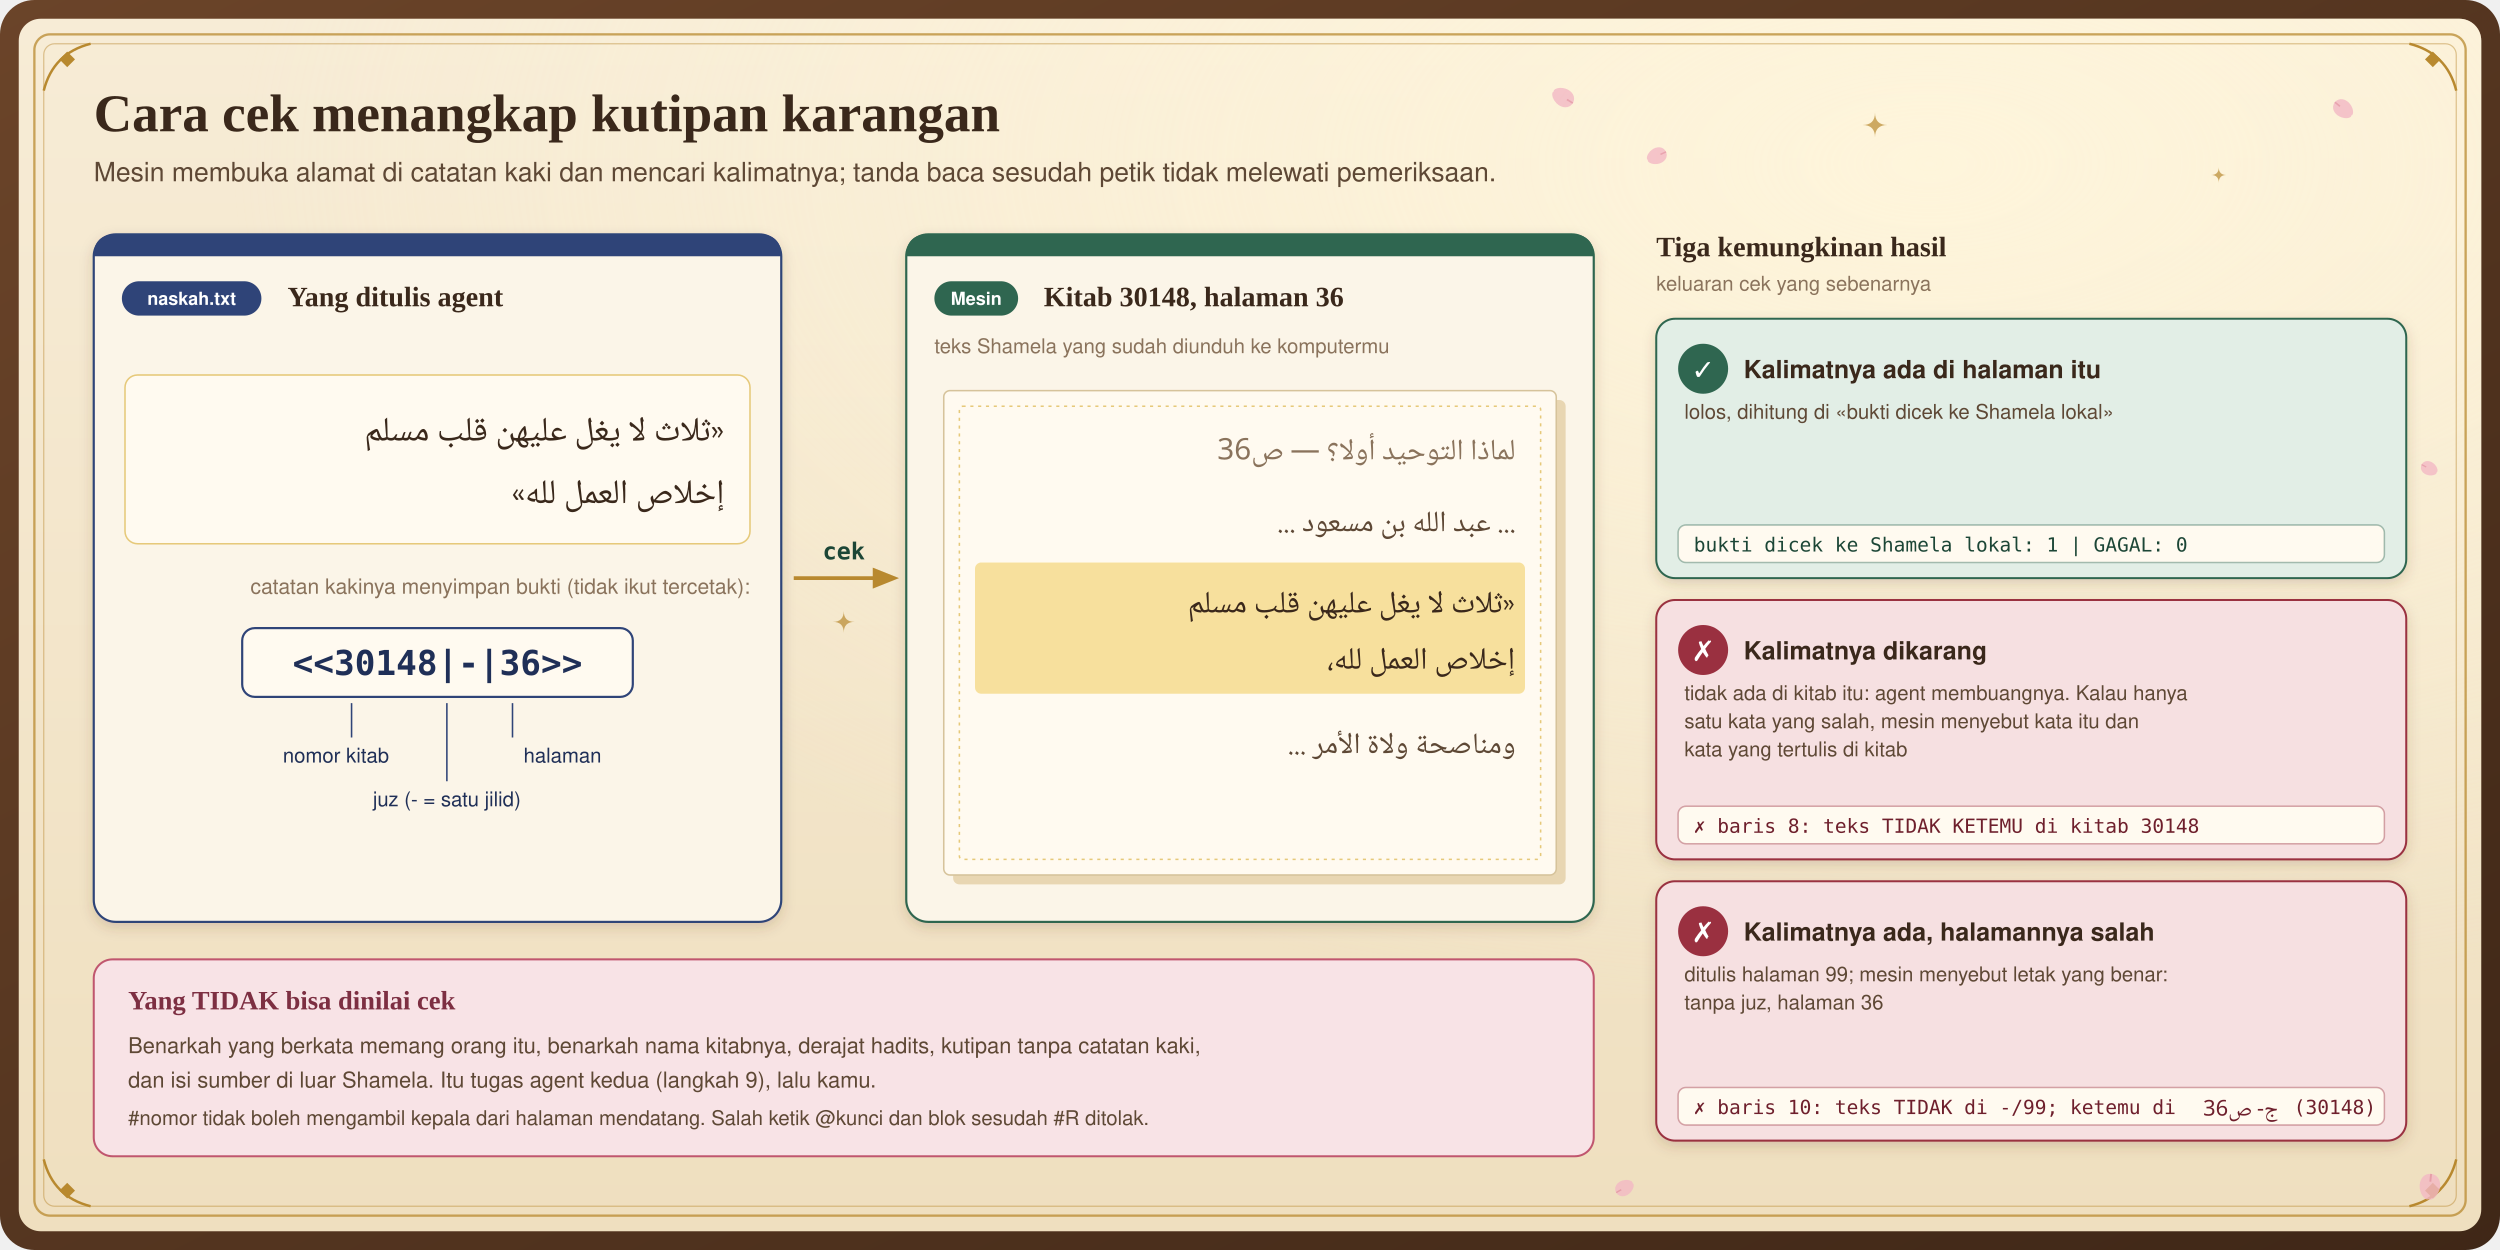
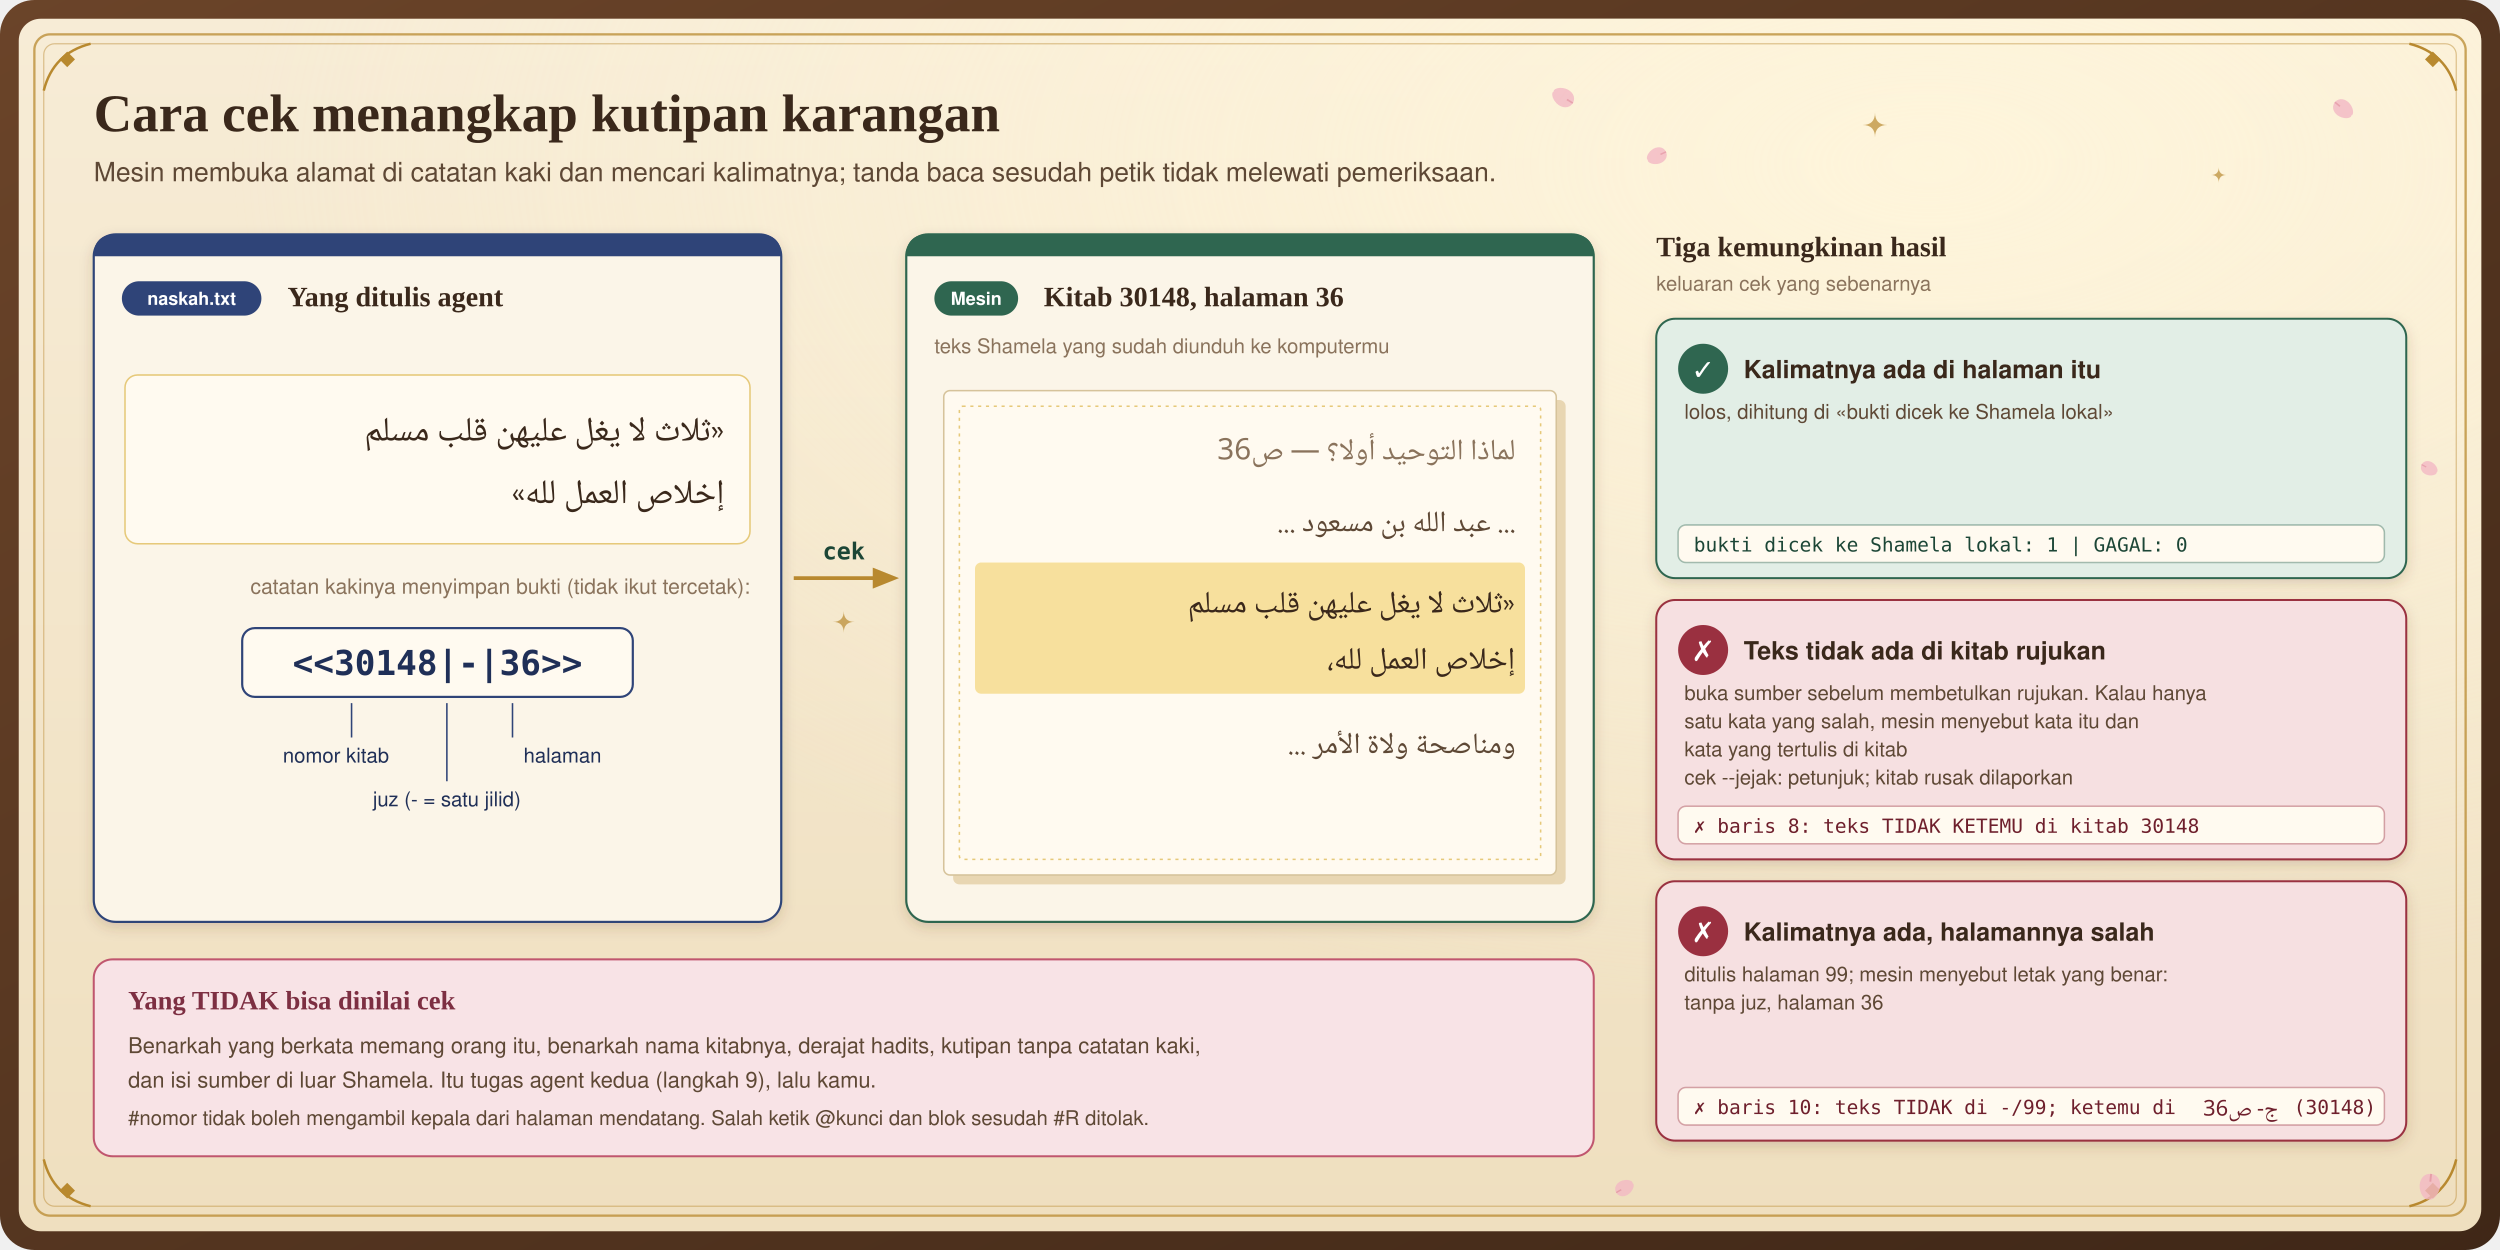
<svg xmlns="http://www.w3.org/2000/svg" viewBox="0 0 1600 800" width="1600" height="800" role="img" font-family="Segoe UI, Helvetica, Arial, sans-serif">
  <defs>
    <linearGradient id="kertas" x1="0" y1="0" x2="0" y2="1">
      <stop offset="0" stop-color="#f7ecd6" />
      <stop offset="1" stop-color="#efdfbf" />
    </linearGradient>
    <radialGradient id="sinar" cx="0.78" cy="0.12" r="0.7">
      <stop offset="0" stop-color="#fff6dc" stop-opacity="0.9" />
      <stop offset="1" stop-color="#fff6dc" stop-opacity="0" />
    </radialGradient>
    <linearGradient id="kayu" x1="0" y1="0" x2="1" y2="1">
      <stop offset="0" stop-color="#6b4429" />
      <stop offset="1" stop-color="#3f2717" />
    </linearGradient>
    <filter id="bayang" x="-5%" y="-5%" width="110%" height="120%">
      <feDropShadow dx="0" dy="3" stdDeviation="4" flood-color="#5a3a1e" flood-opacity="0.18" />
    </filter>
    <marker id="p" viewBox="0 0 10 10" refX="8" refY="5" markerWidth="7" markerHeight="7" orient="auto">
      <path d="M0 1L10 5L0 9z" fill="#8a735c" />
    </marker>
    <marker id="pm" viewBox="0 0 10 10" refX="8" refY="5" markerWidth="7" markerHeight="7" orient="auto">
      <path d="M0 1L10 5L0 9z" fill="#9a3040" />
    </marker>
    <marker id="pg" viewBox="0 0 10 10" refX="8" refY="5" markerWidth="7" markerHeight="7" orient="auto">
      <path d="M0 1L10 5L0 9z" fill="#b8892f" />
    </marker>
  </defs>
  <rect width="1600" height="800" rx="22" fill="url(#kayu)" />
  <rect x="12" y="12" width="1576" height="776" rx="14" fill="url(#kertas)" />
  <rect x="12" y="12" width="1576" height="776" rx="14" fill="url(#sinar)" />
  <rect x="22" y="22" width="1556" height="756" rx="10" fill="none" stroke="#b8892f" stroke-width="1.5" stroke-opacity="0.75" />
  <rect x="28" y="28" width="1544" height="744" rx="7" fill="none" stroke="#b8892f" stroke-width="0.8" stroke-opacity="0.45" />
  <path d="M28 58Q34 34 58 28" fill="none" stroke="#b8892f" stroke-width="1.6" />
  <path d="M38 38l5 -5l5 5l-5 5z" fill="#b8892f" />
  <path d="M1572 58Q1566 34 1542 28" fill="none" stroke="#b8892f" stroke-width="1.6" />
  <path d="M1562 38l-5 -5l-5 5l5 5z" fill="#b8892f" />
  <path d="M28 742Q34 766 58 772" fill="none" stroke="#b8892f" stroke-width="1.6" />
  <path d="M38 762l5 5l5 -5l-5 -5z" fill="#b8892f" />
  <path d="M1572 742Q1566 766 1542 772" fill="none" stroke="#b8892f" stroke-width="1.6" />
  <path d="M1562 762l-5 5l-5 -5l5 -5z" fill="#b8892f" />
  <text x="60" y="84" font-size="34" font-weight="700" font-family="Georgia, 'Times New Roman', serif" fill="#3a281b">Cara cek menangkap kutipan karangan</text>
  <text x="60" y="116" font-size="17" fill="#5e4835">Mesin membuka alamat di catatan kaki dan mencari kalimatnya; tanda baca sesudah petik tidak melewati pemeriksaan.</text>
  <rect x="60" y="150" width="440" height="440" rx="14" fill="#fbf5e8" stroke="#2f4478" stroke-width="1.4" filter="url(#bayang)" />
  <path d="M60 164Q60 150 74 150H486Q500 150 500 164Z" fill="#2f4478" />
  <rect x="78.0" y="180" width="89.3" height="22" rx="11.0" fill="#2f4478" />
  <text x="122.7" y="195.1" font-size="11.5" font-weight="700" fill="#fff" text-anchor="middle">naskah.txt</text>
  <text x="184" y="196" font-size="18" font-weight="700" font-family="Georgia, 'Times New Roman', serif" fill="#3a281b">Yang ditulis agent</text>
  <rect x="80" y="240" width="400" height="108" rx="8" fill="#fffaf0" stroke="#e6c97a" />
  <text x="464" y="282" font-size="22" font-weight="400" font-family="Traditional Arabic, Amiri, Noto Naskh Arabic, Segoe UI, sans-serif" direction="rtl" text-anchor="start" fill="#3a281b">«ثلاث لا يغل عليهن قلب مسلم</text>
  <text x="464" y="322" font-size="22" font-weight="400" font-family="Traditional Arabic, Amiri, Noto Naskh Arabic, Segoe UI, sans-serif" direction="rtl" text-anchor="start" fill="#3a281b">إخلاص العمل لله»</text>
  <text x="480" y="380" font-size="13.5" fill="#8a735c" text-anchor="end">catatan kakinya menyimpan bukti (tidak ikut tercetak):</text>
  <rect x="155" y="402" width="250" height="44" rx="8" fill="#fffaf0" stroke="#2f4478" stroke-width="1.4" />
  <text x="280" y="432" font-size="22" font-weight="700" font-family="Consolas, Menlo, monospace" text-anchor="middle" fill="#1f2f57">&lt;&lt;30148|-|36&gt;&gt;</text>
  <path d="M225 450V472" stroke="#2f4478" />
  <text x="215" y="488" font-size="13" fill="#1f2f57" text-anchor="middle">nomor kitab</text>
  <path d="M286 450V500" stroke="#2f4478" />
  <text x="286" y="516" font-size="13" fill="#1f2f57" text-anchor="middle">juz (- = satu jilid)</text>
  <path d="M328 450V472" stroke="#2f4478" />
  <text x="360" y="488" font-size="13" fill="#1f2f57" text-anchor="middle">halaman</text>
  <path d="M508 370.0H572" stroke="#b8892f" stroke-width="2.4" marker-end="url(#pg)" />
  <text x="540" y="358.0" font-size="15" font-weight="700" font-family="Consolas, Menlo, monospace" fill="#1c4636" text-anchor="middle">cek</text>
  <path d="M540 391.0Q540 398.0 547 398.0Q540 398.0 540 405.0Q540 398.0 533 398.0Q540 398.0 540 391.0Z" fill="#b8892f" opacity="0.7" />
  <rect x="580" y="150" width="440" height="440" rx="14" fill="#fbf5e8" stroke="#2f6650" stroke-width="1.4" filter="url(#bayang)" />
  <path d="M580 164Q580 150 594 150H1006Q1020 150 1020 164Z" fill="#2f6650" />
  <rect x="598.0" y="180" width="53.6" height="22" rx="11.0" fill="#2f6650" />
  <text x="624.8" y="195.1" font-size="11.5" font-weight="700" fill="#fff" text-anchor="middle">Mesin</text>
  <text x="668" y="196" font-size="18" font-weight="700" font-family="Georgia, 'Times New Roman', serif" fill="#3a281b">Kitab 30148, halaman 36</text>
  <text x="598" y="226" font-size="13" fill="#8a735c">teks Shamela yang sudah diunduh ke komputermu</text>
  <rect x="610" y="256" width="392" height="310" rx="4" fill="#e8d6b2" />
  <rect x="604" y="250" width="392" height="310" rx="4" fill="#fffaf0" stroke="#d6c39b" />
  <rect x="614" y="260" width="372" height="290" rx="2" fill="none" stroke="#e6c97a" stroke-dasharray="2 3" />
  <text x="970" y="294" font-size="19" font-weight="400" font-family="Traditional Arabic, Amiri, Noto Naskh Arabic, Segoe UI, sans-serif" direction="rtl" text-anchor="start" fill="#8a735c">لماذا التوحيد أولا؟ — ص36</text>
  <text x="970" y="340" font-size="19" font-weight="400" font-family="Traditional Arabic, Amiri, Noto Naskh Arabic, Segoe UI, sans-serif" direction="rtl" text-anchor="start" fill="#5e4835">... عبد الله بن مسعود ...</text>
  <rect x="624" y="360" width="352" height="84" rx="4" fill="#f6dc8e" opacity="0.85" />
  <text x="970" y="392" font-size="20" font-weight="400" font-family="Traditional Arabic, Amiri, Noto Naskh Arabic, Segoe UI, sans-serif" direction="rtl" text-anchor="start" fill="#3a281b">«ثلاث لا يغل عليهن قلب مسلم</text>
  <text x="970" y="428" font-size="20" font-weight="400" font-family="Traditional Arabic, Amiri, Noto Naskh Arabic, Segoe UI, sans-serif" direction="rtl" text-anchor="start" fill="#3a281b">إخلاص العمل لله،</text>
  <text x="970" y="482" font-size="19" font-weight="400" font-family="Traditional Arabic, Amiri, Noto Naskh Arabic, Segoe UI, sans-serif" direction="rtl" text-anchor="start" fill="#5e4835">ومناصحة ولاة الأمر ...</text>
  <text x="1060" y="164" font-size="18" font-weight="700" font-family="Georgia, 'Times New Roman', serif" fill="#3a281b">Tiga kemungkinan hasil</text>
  <text x="1060" y="186" font-size="13" fill="#8a735c">keluaran cek yang sebenarnya</text>
  <rect x="1060" y="204" width="480" height="166" rx="12" fill="#e2eee6" stroke="#2f6650" stroke-width="1.3" filter="url(#bayang)" />
  <circle cx="1090" cy="236" r="16" fill="#2f6650" />
  <text x="1090" y="243" font-size="18" font-weight="700" fill="#fff" text-anchor="middle">✓</text>
  <text x="1116" y="242" font-size="16" font-weight="700" fill="#3a281b">Kalimatnya ada di halaman itu</text>
  <text x="1078" y="268" font-size="13" fill="#5e4835">lolos, dihitung di «bukti dicek ke Shamela lokal»</text>
  <rect x="1074" y="336" width="452" height="24" rx="5" fill="#fffaf0" stroke="#2f6650" stroke-opacity="0.4" />
  <text x="1084" y="353" font-size="12.5" font-family="Consolas, Menlo, monospace" fill="#1c4636">bukti dicek ke Shamela lokal: 1 | GAGAL: 0</text>
  <rect x="1060" y="384" width="480" height="166" rx="12" fill="#f6e0e1" stroke="#9a3040" stroke-width="1.3" filter="url(#bayang)" />
  <circle cx="1090" cy="416" r="16" fill="#9a3040" />
  <text x="1090" y="423" font-size="18" font-weight="700" fill="#fff" text-anchor="middle">✗</text>
-   <text x="1116" y="422" font-size="16" font-weight="700" fill="#3a281b">Kalimatnya dikarang</text>
-   <text x="1078" y="448" font-size="13" fill="#5e4835">tidak ada di kitab itu: agent membuangnya. Kalau hanya</text>
+   <text x="1116" y="422" font-size="16" font-weight="700" fill="#3a281b">Teks tidak ada di kitab rujukan</text>
+   <text x="1078" y="448" font-size="13" fill="#5e4835">buka sumber sebelum membetulkan rujukan. Kalau hanya</text>
  <text x="1078" y="466" font-size="13" fill="#5e4835">satu kata yang salah, mesin menyebut kata itu dan</text>
  <text x="1078" y="484" font-size="13" fill="#5e4835">kata yang tertulis di kitab</text>
+   <text x="1078" y="502" font-size="13" fill="#5e4835">cek --jejak: petunjuk; kitab rusak dilaporkan</text>
  <rect x="1074" y="516" width="452" height="24" rx="5" fill="#fffaf0" stroke="#9a3040" stroke-opacity="0.4" />
  <text x="1084" y="533" font-size="12.5" font-family="Consolas, Menlo, monospace" fill="#6e1f2c">✗ baris 8: teks TIDAK KETEMU di kitab 30148</text>
  <rect x="1060" y="564" width="480" height="166" rx="12" fill="#f6e0e1" stroke="#9a3040" stroke-width="1.3" filter="url(#bayang)" />
  <circle cx="1090" cy="596" r="16" fill="#9a3040" />
  <text x="1090" y="603" font-size="18" font-weight="700" fill="#fff" text-anchor="middle">✗</text>
  <text x="1116" y="602" font-size="16" font-weight="700" fill="#3a281b">Kalimatnya ada, halamannya salah</text>
  <text x="1078" y="628" font-size="13" fill="#5e4835">ditulis halaman 99; mesin menyebut letak yang benar:</text>
  <text x="1078" y="646" font-size="13" fill="#5e4835">tanpa juz, halaman 36</text>
  <rect x="1074" y="696" width="452" height="24" rx="5" fill="#fffaf0" stroke="#9a3040" stroke-opacity="0.4" />
  <text x="1084" y="713" font-size="12.5" font-family="Consolas, Menlo, monospace" fill="#6e1f2c">✗ baris 10: teks TIDAK di -/99; ketemu di</text>
  <text x="1410" y="714" font-size="14" font-family="Traditional Arabic, Amiri, Noto Naskh Arabic, Segoe UI, sans-serif" fill="#6e1f2c">ج- ص36</text>
  <text x="1468" y="713" font-size="12.5" font-family="Consolas, Menlo, monospace" fill="#6e1f2c">(30148)</text>
  <rect x="60" y="614" width="960" height="126" rx="12" fill="#f8e3e6" stroke="#c0566e" stroke-width="1.3" />
  <text x="82" y="646" font-size="17" font-weight="700" font-family="Georgia, 'Times New Roman', serif" fill="#7d2f42">Yang TIDAK bisa dinilai cek</text>
  <text x="82" y="674" font-size="14" fill="#5e4835">Benarkah yang berkata memang orang itu, benarkah nama kitabnya, derajat hadits, kutipan tanpa catatan kaki,</text>
  <text x="82" y="696" font-size="14" fill="#5e4835">dan isi sumber di luar Shamela. Itu tugas agent kedua (langkah 9), lalu kamu.</text>
  <text x="82" y="720" font-size="13" fill="#5e4835">#nomor tidak boleh mengambil kepala dari halaman mendatang. Salah ketik @kunci dan blok sesudah #R ditolak.</text>
  <g transform="translate(1000 62) rotate(121) scale(1.10)" opacity="0.8">
    <path d="M0 -7C4 -7 6 -3 5 1C4 5 1 7 0 6C-1 7 -4 5 -5 1C-6 -3 -4 -7 0 -7Z" fill="#f2b8c4" />
    <path d="M0 -7L0 -3" stroke="#e48fa3" stroke-width="1" />
  </g>
  <g transform="translate(1060 100) rotate(66) scale(0.98)" opacity="0.8">
    <path d="M0 -7C4 -7 6 -3 5 1C4 5 1 7 0 6C-1 7 -4 5 -5 1C-6 -3 -4 -7 0 -7Z" fill="#f2b8c4" />
    <path d="M0 -7L0 -3" stroke="#e48fa3" stroke-width="1" />
  </g>
  <g transform="translate(1500 70) rotate(309) scale(1.04)" opacity="0.8">
    <path d="M0 -7C4 -7 6 -3 5 1C4 5 1 7 0 6C-1 7 -4 5 -5 1C-6 -3 -4 -7 0 -7Z" fill="#f2b8c4" />
    <path d="M0 -7L0 -3" stroke="#e48fa3" stroke-width="1" />
  </g>
  <g transform="translate(1555 300) rotate(297) scale(0.83)" opacity="0.8">
    <path d="M0 -7C4 -7 6 -3 5 1C4 5 1 7 0 6C-1 7 -4 5 -5 1C-6 -3 -4 -7 0 -7Z" fill="#f2b8c4" />
    <path d="M0 -7L0 -3" stroke="#e48fa3" stroke-width="1" />
  </g>
  <g transform="translate(1555 760) rotate(6) scale(1.25)" opacity="0.8">
    <path d="M0 -7C4 -7 6 -3 5 1C4 5 1 7 0 6C-1 7 -4 5 -5 1C-6 -3 -4 -7 0 -7Z" fill="#f2b8c4" />
    <path d="M0 -7L0 -3" stroke="#e48fa3" stroke-width="1" />
  </g>
  <g transform="translate(1040 760) rotate(240) scale(0.93)" opacity="0.8">
    <path d="M0 -7C4 -7 6 -3 5 1C4 5 1 7 0 6C-1 7 -4 5 -5 1C-6 -3 -4 -7 0 -7Z" fill="#f2b8c4" />
    <path d="M0 -7L0 -3" stroke="#e48fa3" stroke-width="1" />
  </g>
  <path d="M1200 72Q1200 80 1208 80Q1200 80 1200 88Q1200 80 1192 80Q1200 80 1200 72Z" fill="#b8892f" opacity="0.7" />
  <path d="M1420 107Q1420 112 1425 112Q1420 112 1420 117Q1420 112 1415 112Q1420 112 1420 107Z" fill="#b8892f" opacity="0.7" />
</svg>
